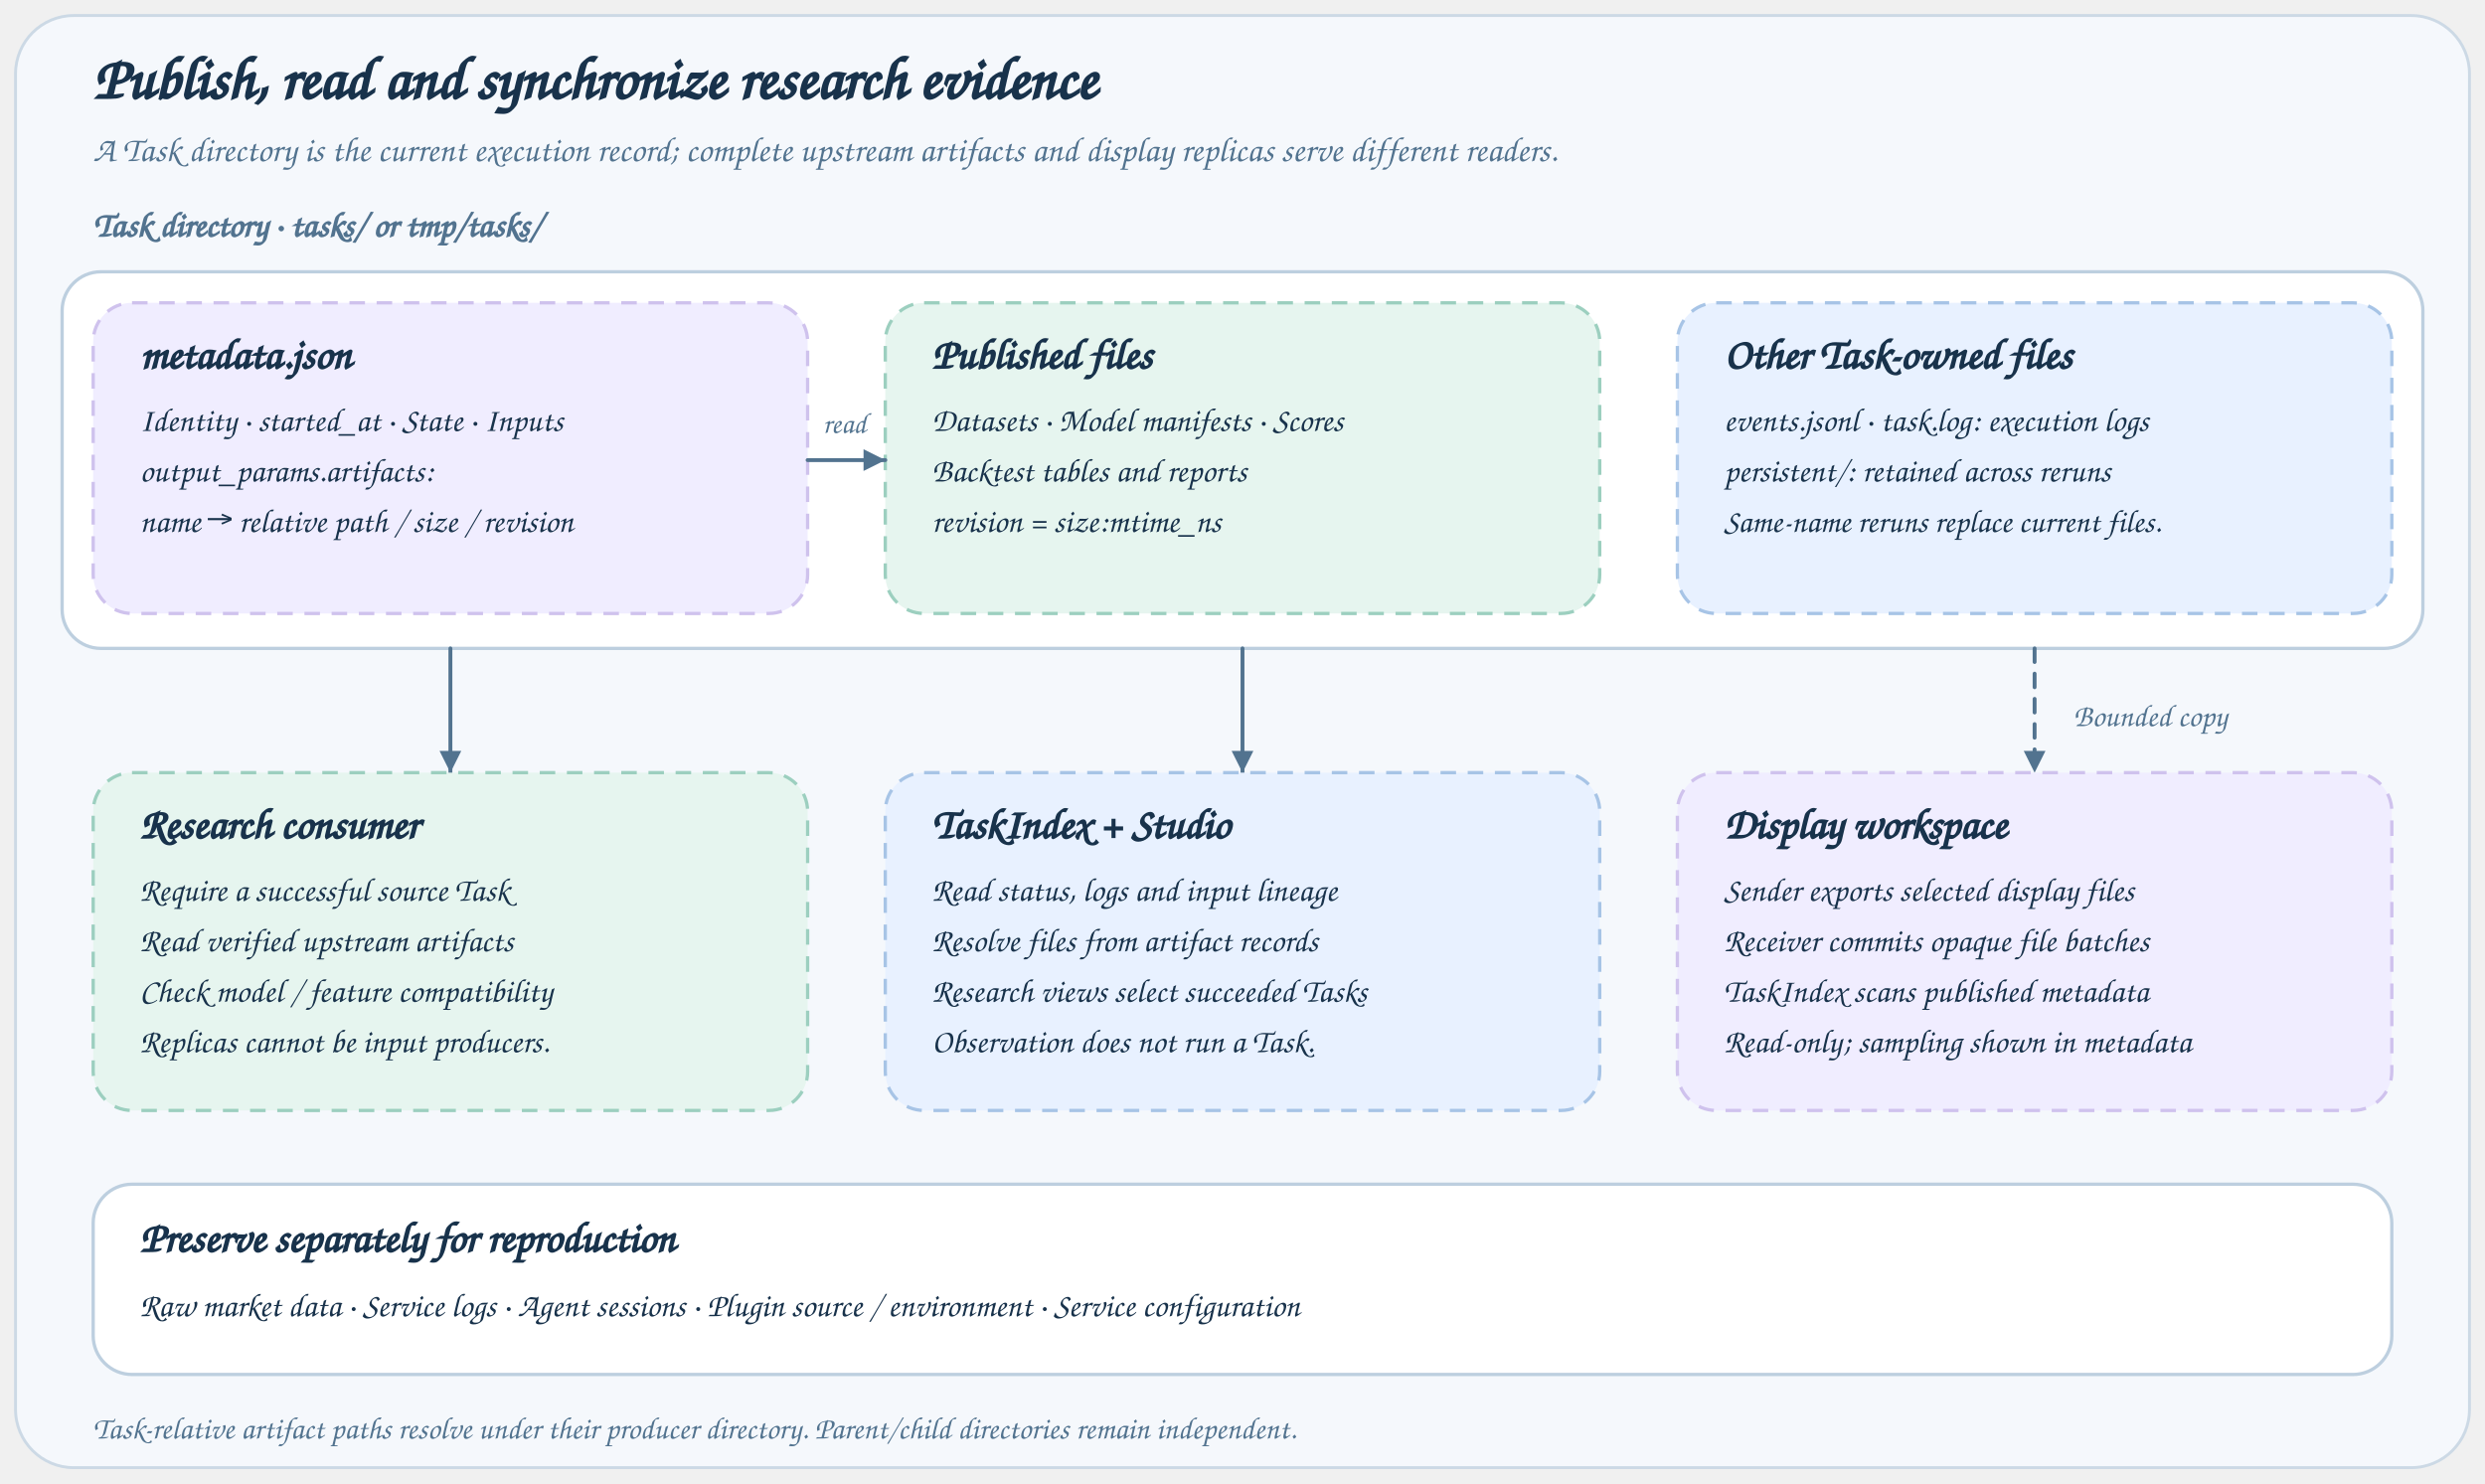
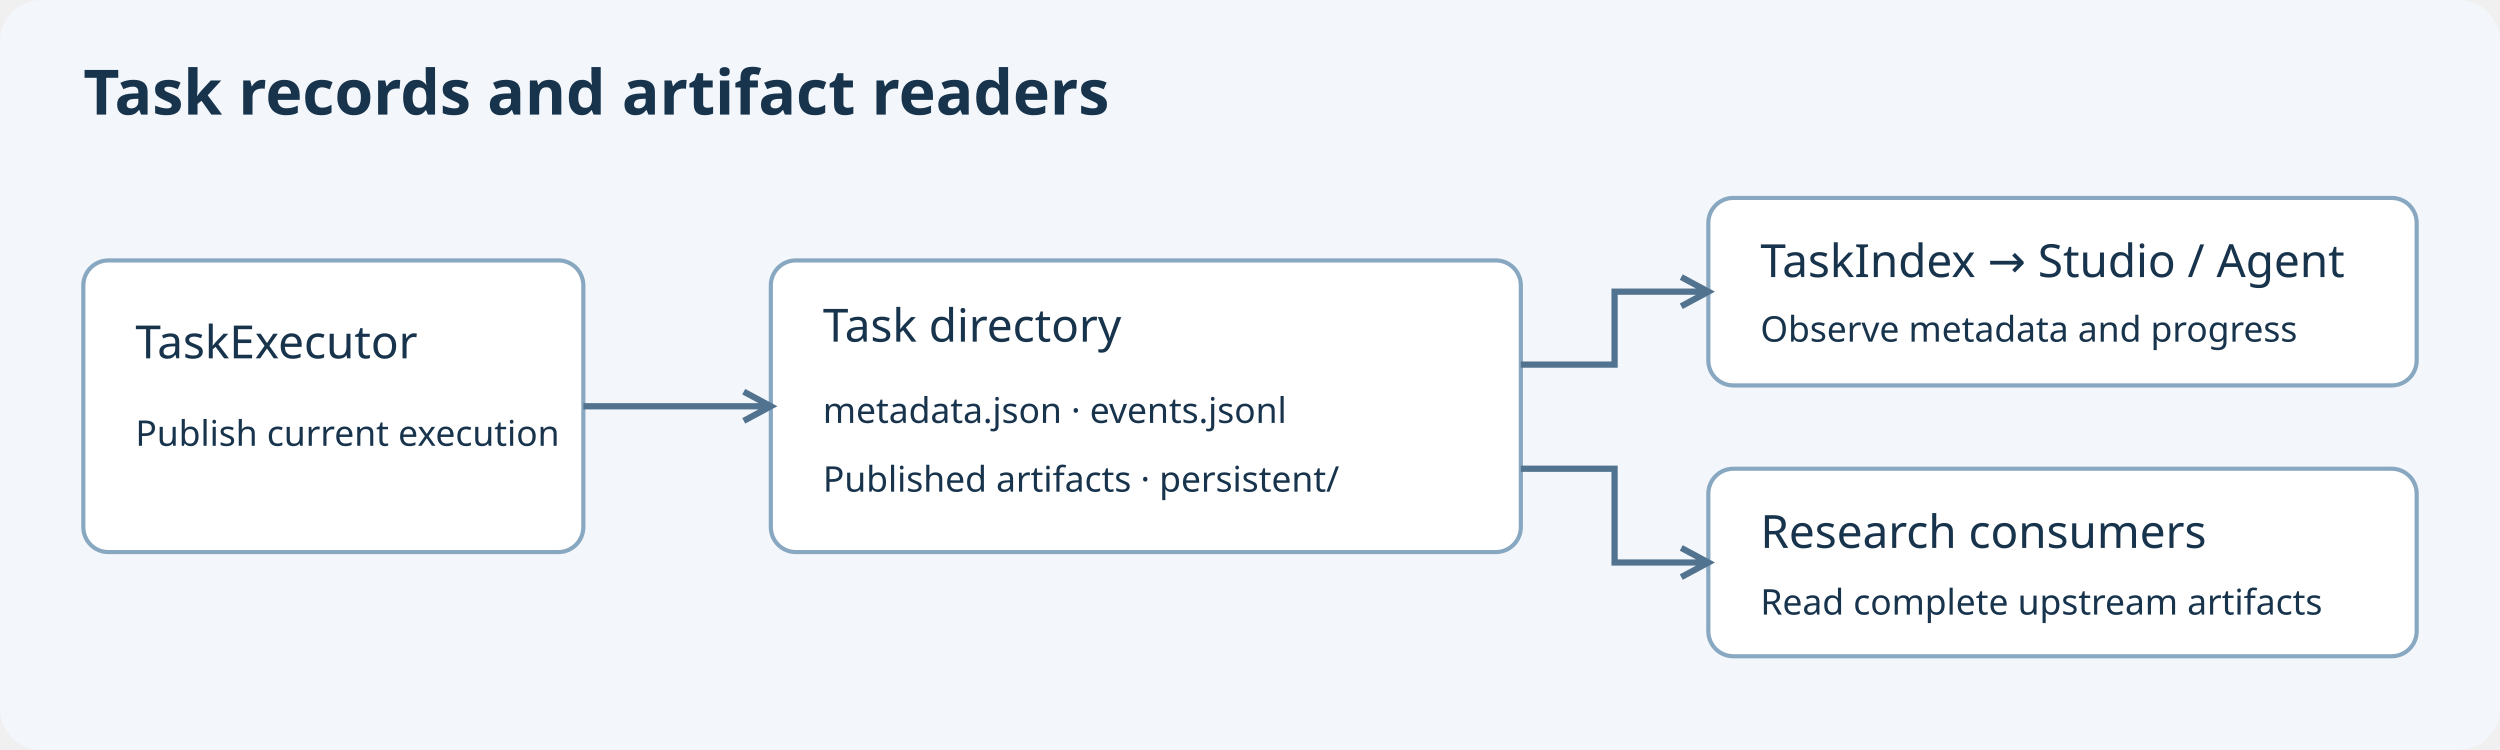
- <svg xmlns="http://www.w3.org/2000/svg" width="1280" height="764" viewBox="0 0 1280 764" role="img" aria-labelledby="title desc">
-   <defs>
-     <marker id="arrow" viewBox="0 0 10 10" refX="9" refY="5" markerWidth="7" markerHeight="7" orient="auto">
-       <path d="M 1 1 L 9 5 L 1 9 Z" fill="#52738f" />
-     </marker>
-   </defs>
-   <rect x="8" y="8" width="1264" height="748" rx="30" fill="#f5f8fc" stroke="#ccd9e5" stroke-width="1.5" />
-   <g font-family="'Comic Sans MS', 'Chalkboard SE', 'Comic Neue', cursive" fill="#18324b" data-diagram-content="true">
-     <text x="48" y="51" font-size="31" font-weight="700">Publish, read and synchronize research evidence</text>
-     <text x="48" y="83" font-size="18" fill="#52738f">A Task directory is the current execution record; complete upstream artifacts and display replicas serve different readers.</text>
-     <text x="48" y="122" font-size="18" font-weight="700" fill="#52738f">Task directory · tasks/ or tmp/tasks/</text>
-     <rect x="32" y="140" width="1216" height="194" rx="20" fill="#ffffff" stroke="#bdcfdf" stroke-width="1.7" />
-     <rect x="48" y="156" width="368" height="160" rx="20" fill="#f0edff" stroke="#cfc2ed" stroke-width="1.7" stroke-dasharray="8 6" />
-     <text x="72" y="190" font-size="22" font-weight="700">metadata.json</text>
-     <text x="72" y="222" font-size="17">Identity · started_at · State · Inputs</text>
-     <text x="72" y="248" font-size="17">output_params.artifacts:</text>
-     <text x="72" y="274" font-size="17">name → relative path / size / revision</text>
-     <rect x="456" y="156" width="368" height="160" rx="20" fill="#e6f5ef" stroke="#9ccfbf" stroke-width="1.7" stroke-dasharray="8 6" />
-     <text x="480" y="190" font-size="22" font-weight="700">Published files</text>
-     <text x="480" y="222" font-size="17">Datasets · Model manifests · Scores</text>
-     <text x="480" y="248" font-size="17">Backtest tables and reports</text>
-     <text x="480" y="274" font-size="17">revision = size:mtime_ns</text>
-     <rect x="864" y="156" width="368" height="160" rx="20" fill="#e8f1ff" stroke="#a7c4e6" stroke-width="1.7" stroke-dasharray="8 6" />
-     <text x="888" y="190" font-size="22" font-weight="700">Other Task-owned files</text>
-     <text x="888" y="222" font-size="17">events.jsonl · task.log: execution logs</text>
-     <text x="888" y="248" font-size="17">persistent/: retained across reruns</text>
-     <text x="888" y="274" font-size="16.5">Same-name reruns replace current files.</text>
-     <path d="M 416 237 L 456 237" fill="none" stroke="#52738f" stroke-width="2" stroke-linecap="round" stroke-linejoin="round" marker-end="url(#arrow)" />
-     <text x="435" y="223" font-size="15" fill="#52738f" text-anchor="middle">read</text>
-     <path d="M 232 334 L 232 398" fill="none" stroke="#52738f" stroke-width="2" stroke-linecap="round" stroke-linejoin="round" marker-end="url(#arrow)" />
-     <path d="M 640 334 L 640 398" fill="none" stroke="#52738f" stroke-width="2" stroke-linecap="round" stroke-linejoin="round" marker-end="url(#arrow)" />
-     <path d="M 1048 334 L 1048 398" fill="none" stroke="#52738f" stroke-width="2" stroke-linecap="round" stroke-linejoin="round" marker-end="url(#arrow)" stroke-dasharray="7 6" />
-     <text x="1068" y="374" font-size="16" fill="#52738f">Bounded copy</text>
-     <rect x="48" y="398" width="368" height="174" rx="20" fill="#e6f5ef" stroke="#9ccfbf" stroke-width="1.7" stroke-dasharray="8 6" />
-     <text x="72" y="432" font-size="22" font-weight="700">Research consumer</text>
-     <text x="72" y="464" font-size="17">Require a successful source Task</text>
-     <text x="72" y="490" font-size="17">Read verified upstream artifacts</text>
-     <text x="72" y="516" font-size="17">Check model / feature compatibility</text>
-     <text x="72" y="542" font-size="17">Replicas cannot be input producers.</text>
-     <rect x="456" y="398" width="368" height="174" rx="20" fill="#e8f1ff" stroke="#a7c4e6" stroke-width="1.7" stroke-dasharray="8 6" />
-     <text x="480" y="432" font-size="22" font-weight="700">TaskIndex + Studio</text>
-     <text x="480" y="464" font-size="17">Read status, logs and input lineage</text>
-     <text x="480" y="490" font-size="17">Resolve files from artifact records</text>
-     <text x="480" y="516" font-size="17">Research views select succeeded Tasks</text>
-     <text x="480" y="542" font-size="17">Observation does not run a Task.</text>
-     <rect x="864" y="398" width="368" height="174" rx="20" fill="#f0edff" stroke="#cfc2ed" stroke-width="1.7" stroke-dasharray="8 6" />
-     <text x="888" y="432" font-size="22" font-weight="700">Display workspace</text>
-     <text x="888" y="464" font-size="17">Sender exports selected display files</text>
-     <text x="888" y="490" font-size="17">Receiver commits opaque file batches</text>
-     <text x="888" y="516" font-size="17">TaskIndex scans published metadata</text>
-     <text x="888" y="542" font-size="17">Read-only; sampling shown in metadata</text>
-     <rect x="48" y="610" width="1184" height="98" rx="20" fill="#ffffff" stroke="#bdcfdf" stroke-width="1.7" />
-     <text x="72" y="645" font-size="22" font-weight="700">Preserve separately for reproduction</text>
-     <text x="72" y="678" font-size="17">Raw market data · Service logs · Agent sessions · Plugin source / environment · Service configuration</text>
-     <text x="48" y="741" font-size="16" fill="#52738f">Task-relative artifact paths resolve under their producer directory. Parent/child directories remain independent.</text>
+ <svg xmlns="http://www.w3.org/2000/svg" width="1200" height="360" viewBox="0 0 1200 360" role="img" aria-labelledby="title desc">
+   <rect width="1200" height="360" rx="20" fill="#f3f7fb" />
+   <g font-family="sans-serif" fill="#18344d">
+     <text x="40" y="55" font-size="30" font-weight="700">Task records and artifact readers</text>
+     <g fill="#fff" stroke="#88a7c1" stroke-width="2">
+       <rect x="40" y="125" width="240" height="140" rx="12" />
+       <rect x="370" y="125" width="360" height="140" rx="12" />
+       <rect x="820" y="95" width="340" height="90" rx="12" />
+       <rect x="820" y="225" width="340" height="90" rx="12" />
+     </g>
+     <g font-size="22">
+       <text x="65" y="172">TaskExecutor</text>
+       <text x="65" y="214" font-size="17">Publish current execution</text>
+       <text x="395" y="164">Task directory</text>
+       <text x="395" y="203" font-size="17">metadata.json · events.jsonl</text>
+       <text x="395" y="236" font-size="17">Published artifacts · persistent/</text>
+       <text x="845" y="133">TaskIndex → Studio / Agent</text>
+       <text x="845" y="164" font-size="17">Observe metadata and progress</text>
+       <text x="845" y="263">Research consumers</text>
+       <text x="845" y="295" font-size="17">Read complete upstream artifacts</text>
+     </g>
+     <g fill="none" stroke="#52738f" stroke-width="3">
+       <path d="M280 195H370m-13-7 13 7-13 7" />
+       <path d="M730 175H775V140H820m-13-7 13 7-13 7" />
+       <path d="M730 225H775V270H820m-13-7 13 7-13 7" />
+     </g>
  </g>
</svg>
